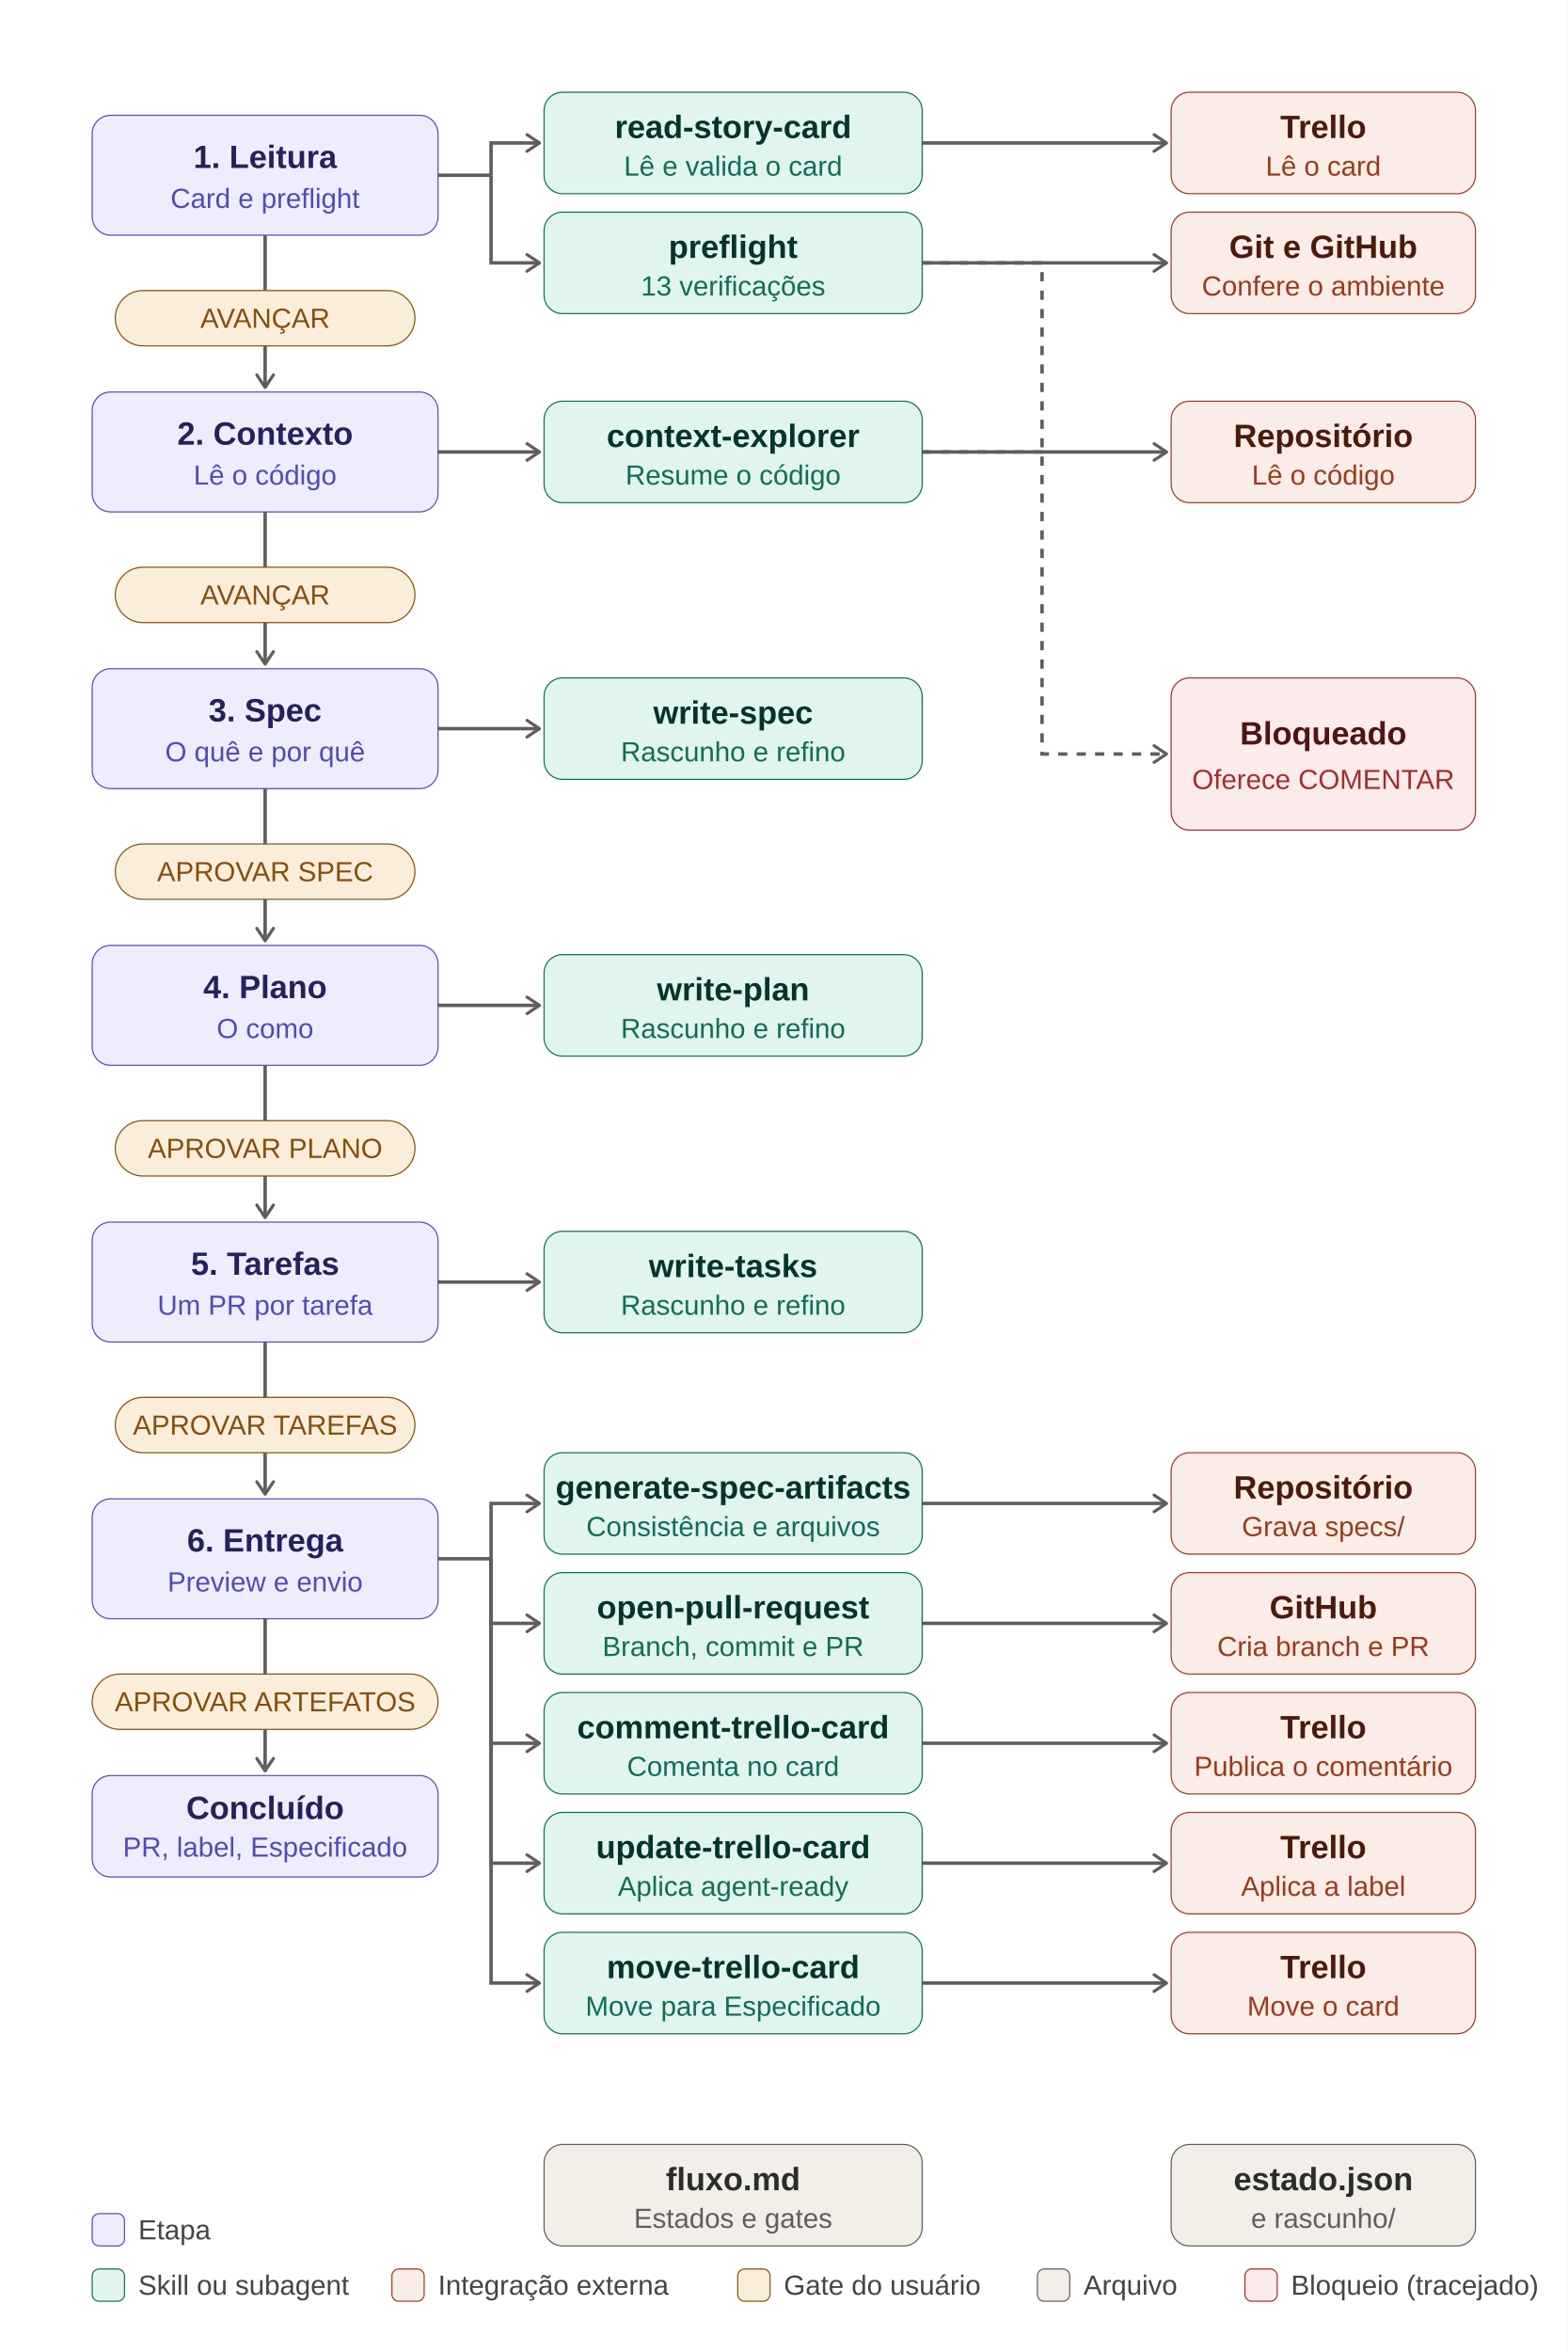
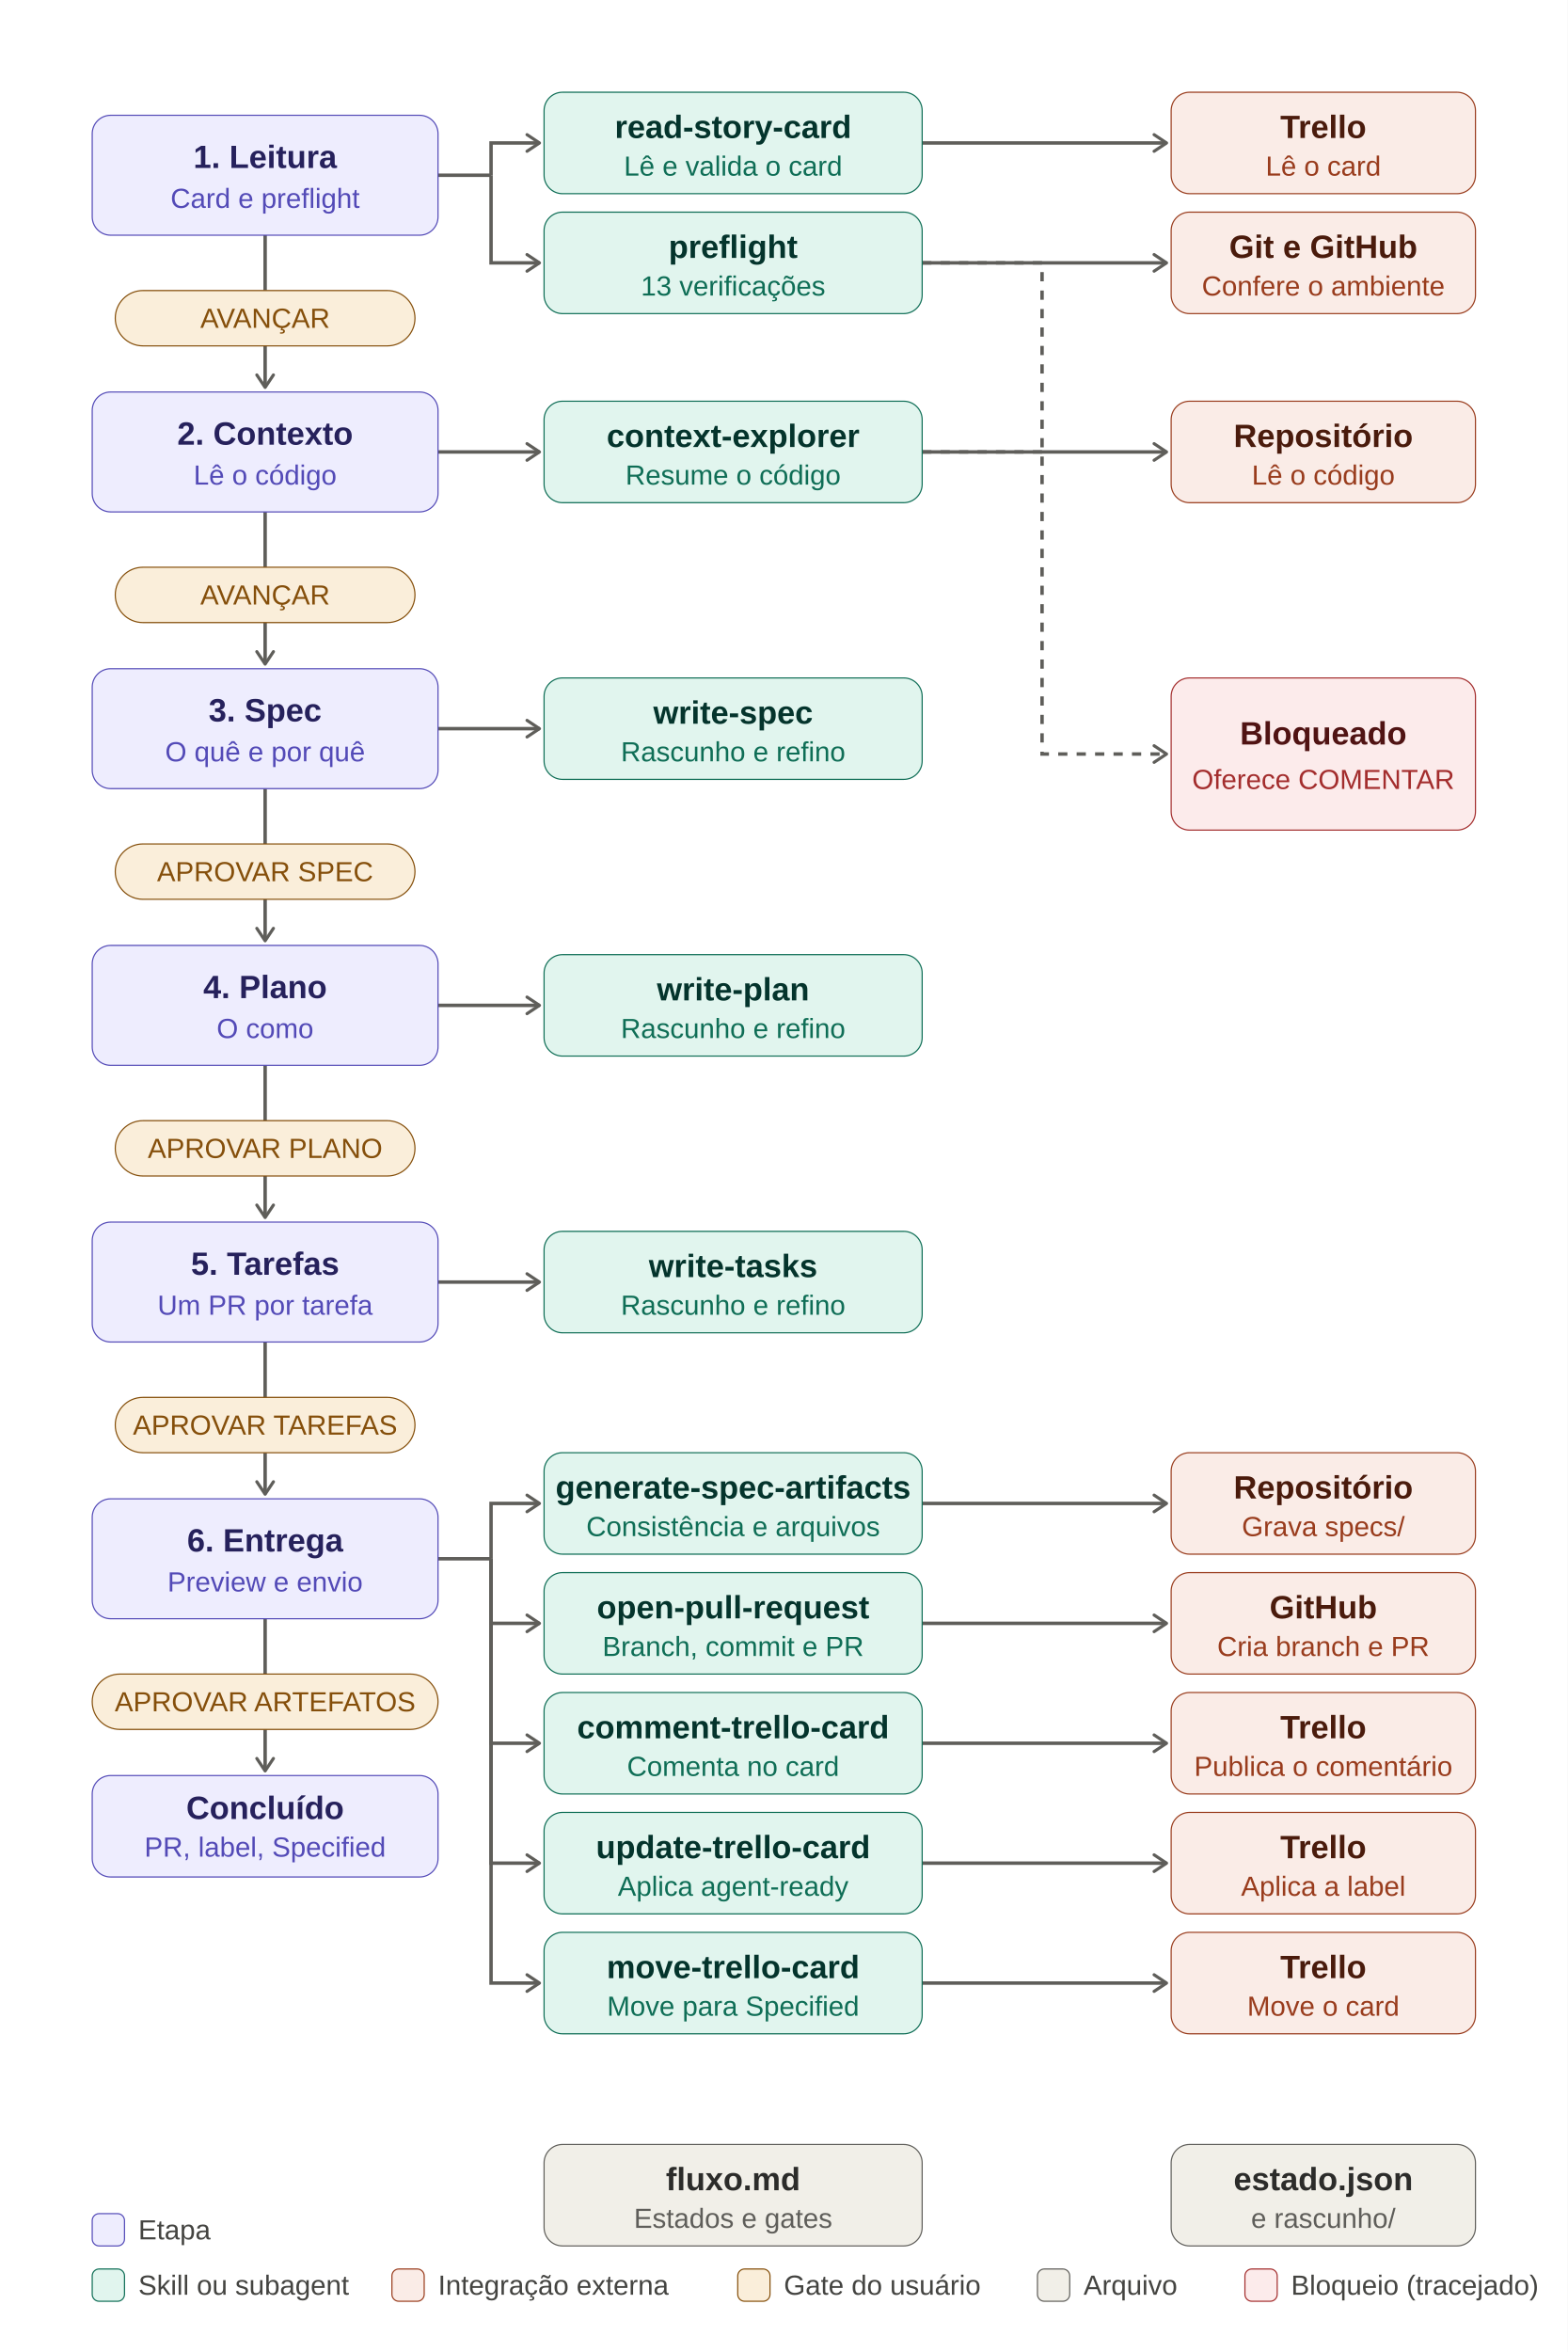
<svg xmlns="http://www.w3.org/2000/svg" width="680" height="1020" viewBox="0 0 680 1020" role="img">
  <style>text{font-family:Arial,Helvetica,sans-serif}.th{font-size:14px;font-weight:bold;fill:#2C2C2A}.ts{font-size:12px;fill:#444441}.arr{stroke:#5F5E5A;stroke-width:1.5;fill:none}.c-purple rect,rect.c-purple{fill:#EEEDFE;stroke:#534AB7}.c-purple .th{fill:#26215C}.c-purple .ts{fill:#534AB7}.c-teal rect,rect.c-teal{fill:#E1F5EE;stroke:#0F6E56}.c-teal .th{fill:#04342C}.c-teal .ts{fill:#0F6E56}.c-coral rect,rect.c-coral{fill:#FAECE7;stroke:#993C1D}.c-coral .th{fill:#4A1B0C}.c-coral .ts{fill:#993C1D}.c-amber rect,rect.c-amber{fill:#FAEEDA;stroke:#854F0B}.c-amber .th{fill:#412402}.c-amber .ts{fill:#854F0B}.c-gray rect,rect.c-gray{fill:#F1EFE8;stroke:#5F5E5A}.c-gray .th{fill:#2C2C2A}.c-gray .ts{fill:#5F5E5A}.c-red rect,rect.c-red{fill:#FCEBEB;stroke:#A32D2D}.c-red .th{fill:#501313}.c-red .ts{fill:#A32D2D}</style>
  <rect width="680" height="1020" fill="#ffffff" />
  <defs>
    <marker id="arrow" viewBox="0 0 10 10" refX="8" refY="5" markerWidth="6" markerHeight="6" orient="auto-start-reverse">
      <path d="M2 1L8 5L2 9" fill="none" stroke="#5F5E5A" stroke-width="1.5" stroke-linecap="round" stroke-linejoin="round" />
    </marker>
  </defs>
  <line x1="115" y1="102" x2="115" y2="126" class="arr" />
  <line x1="115" y1="150" x2="115" y2="168" class="arr" marker-end="url(#arrow)" />
  <line x1="115" y1="222" x2="115" y2="246" class="arr" />
  <line x1="115" y1="270" x2="115" y2="288" class="arr" marker-end="url(#arrow)" />
  <line x1="115" y1="342" x2="115" y2="366" class="arr" />
  <line x1="115" y1="390" x2="115" y2="408" class="arr" marker-end="url(#arrow)" />
  <line x1="115" y1="462" x2="115" y2="486" class="arr" />
  <line x1="115" y1="510" x2="115" y2="528" class="arr" marker-end="url(#arrow)" />
  <line x1="115" y1="582" x2="115" y2="606" class="arr" />
  <line x1="115" y1="630" x2="115" y2="648" class="arr" marker-end="url(#arrow)" />
  <line x1="115" y1="702" x2="115" y2="726" class="arr" />
  <line x1="115" y1="750" x2="115" y2="768" class="arr" marker-end="url(#arrow)" />
  <line x1="190" y1="76" x2="213" y2="76" class="arr" />
  <path d="M213 76 L213 62 L234 62" fill="none" class="arr" marker-end="url(#arrow)" />
  <path d="M213 76 L213 114 L234 114" fill="none" class="arr" marker-end="url(#arrow)" />
  <line x1="400" y1="62" x2="506" y2="62" class="arr" marker-end="url(#arrow)" />
  <line x1="400" y1="114" x2="506" y2="114" class="arr" marker-end="url(#arrow)" />
  <line x1="190" y1="196" x2="234" y2="196" class="arr" marker-end="url(#arrow)" />
  <line x1="400" y1="196" x2="506" y2="196" class="arr" marker-end="url(#arrow)" />
  <line x1="190" y1="316" x2="234" y2="316" class="arr" marker-end="url(#arrow)" />
  <line x1="190" y1="436" x2="234" y2="436" class="arr" marker-end="url(#arrow)" />
  <line x1="190" y1="556" x2="234" y2="556" class="arr" marker-end="url(#arrow)" />
  <line x1="190" y1="676" x2="213" y2="676" class="arr" />
  <path d="M213 676 L213 652 L234 652" fill="none" class="arr" marker-end="url(#arrow)" />
  <path d="M213 676 L213 704 L234 704" fill="none" class="arr" marker-end="url(#arrow)" />
  <path d="M213 676 L213 756 L234 756" fill="none" class="arr" marker-end="url(#arrow)" />
  <path d="M213 676 L213 808 L234 808" fill="none" class="arr" marker-end="url(#arrow)" />
  <path d="M213 676 L213 860 L234 860" fill="none" class="arr" marker-end="url(#arrow)" />
  <line x1="400" y1="652" x2="506" y2="652" class="arr" marker-end="url(#arrow)" />
  <line x1="400" y1="704" x2="506" y2="704" class="arr" marker-end="url(#arrow)" />
  <line x1="400" y1="756" x2="506" y2="756" class="arr" marker-end="url(#arrow)" />
  <line x1="400" y1="808" x2="506" y2="808" class="arr" marker-end="url(#arrow)" />
  <line x1="400" y1="860" x2="506" y2="860" class="arr" marker-end="url(#arrow)" />
  <path d="M400 114 L452 114 L452 327 L506 327" fill="none" class="arr" stroke-dasharray="4 4" marker-end="url(#arrow)" />
  <path d="M400 196 L452 196" fill="none" class="arr" stroke-dasharray="4 4" />
  <g class="c-purple">
    <rect x="40" y="50" width="150" height="52" rx="8" stroke-width="0.5" />
    <text class="th" x="115" y="68" text-anchor="middle" dominant-baseline="central">1. Leitura</text>
    <text class="ts" x="115" y="86" text-anchor="middle" dominant-baseline="central">Card e preflight</text>
  </g>
  <g class="c-purple">
    <rect x="40" y="170" width="150" height="52" rx="8" stroke-width="0.5" />
    <text class="th" x="115" y="188" text-anchor="middle" dominant-baseline="central">2. Contexto</text>
    <text class="ts" x="115" y="206" text-anchor="middle" dominant-baseline="central">Lê o código</text>
  </g>
  <g class="c-purple">
    <rect x="40" y="290" width="150" height="52" rx="8" stroke-width="0.5" />
    <text class="th" x="115" y="308" text-anchor="middle" dominant-baseline="central">3. Spec</text>
    <text class="ts" x="115" y="326" text-anchor="middle" dominant-baseline="central">O quê e por quê</text>
  </g>
  <g class="c-purple">
    <rect x="40" y="410" width="150" height="52" rx="8" stroke-width="0.5" />
    <text class="th" x="115" y="428" text-anchor="middle" dominant-baseline="central">4. Plano</text>
    <text class="ts" x="115" y="446" text-anchor="middle" dominant-baseline="central">O como</text>
  </g>
  <g class="c-purple">
    <rect x="40" y="530" width="150" height="52" rx="8" stroke-width="0.5" />
    <text class="th" x="115" y="548" text-anchor="middle" dominant-baseline="central">5. Tarefas</text>
    <text class="ts" x="115" y="566" text-anchor="middle" dominant-baseline="central">Um PR por tarefa</text>
  </g>
  <g class="c-purple">
    <rect x="40" y="650" width="150" height="52" rx="8" stroke-width="0.5" />
    <text class="th" x="115" y="668" text-anchor="middle" dominant-baseline="central">6. Entrega</text>
    <text class="ts" x="115" y="686" text-anchor="middle" dominant-baseline="central">Preview e envio</text>
  </g>
  <g class="c-purple">
    <rect x="40" y="770" width="150" height="44" rx="8" stroke-width="0.5" />
    <text class="th" x="115" y="784" text-anchor="middle" dominant-baseline="central">Concluído</text>
-     <text class="ts" x="115" y="801" text-anchor="middle" dominant-baseline="central">PR, label, Especificado</text>
+     <text class="ts" x="115" y="801" text-anchor="middle" dominant-baseline="central">PR, label, Specified</text>
  </g>
  <g class="c-amber">
    <rect x="50" y="126" width="130" height="24" rx="12" stroke-width="0.5" />
    <text class="ts" x="115" y="138" text-anchor="middle" dominant-baseline="central">AVANÇAR</text>
  </g>
  <g class="c-amber">
    <rect x="50" y="246" width="130" height="24" rx="12" stroke-width="0.5" />
    <text class="ts" x="115" y="258" text-anchor="middle" dominant-baseline="central">AVANÇAR</text>
  </g>
  <g class="c-amber">
    <rect x="50" y="366" width="130" height="24" rx="12" stroke-width="0.5" />
    <text class="ts" x="115" y="378" text-anchor="middle" dominant-baseline="central">APROVAR SPEC</text>
  </g>
  <g class="c-amber">
    <rect x="50" y="486" width="130" height="24" rx="12" stroke-width="0.5" />
    <text class="ts" x="115" y="498" text-anchor="middle" dominant-baseline="central">APROVAR PLANO</text>
  </g>
  <g class="c-amber">
    <rect x="50" y="606" width="130" height="24" rx="12" stroke-width="0.5" />
    <text class="ts" x="115" y="618" text-anchor="middle" dominant-baseline="central">APROVAR TAREFAS</text>
  </g>
  <g class="c-amber">
    <rect x="40" y="726" width="150" height="24" rx="12" stroke-width="0.5" />
    <text class="ts" x="115" y="738" text-anchor="middle" dominant-baseline="central">APROVAR ARTEFATOS</text>
  </g>
  <g class="c-teal">
    <rect x="236" y="40" width="164" height="44" rx="8" stroke-width="0.5" />
    <text class="th" x="318" y="55" text-anchor="middle" dominant-baseline="central">read-story-card</text>
    <text class="ts" x="318" y="72" text-anchor="middle" dominant-baseline="central">Lê e valida o card</text>
  </g>
  <g class="c-teal">
    <rect x="236" y="92" width="164" height="44" rx="8" stroke-width="0.5" />
    <text class="th" x="318" y="107" text-anchor="middle" dominant-baseline="central">preflight</text>
    <text class="ts" x="318" y="124" text-anchor="middle" dominant-baseline="central">13 verificações</text>
  </g>
  <g class="c-teal">
    <rect x="236" y="174" width="164" height="44" rx="8" stroke-width="0.5" />
    <text class="th" x="318" y="189" text-anchor="middle" dominant-baseline="central">context-explorer</text>
    <text class="ts" x="318" y="206" text-anchor="middle" dominant-baseline="central">Resume o código</text>
  </g>
  <g class="c-teal">
    <rect x="236" y="294" width="164" height="44" rx="8" stroke-width="0.5" />
    <text class="th" x="318" y="309" text-anchor="middle" dominant-baseline="central">write-spec</text>
    <text class="ts" x="318" y="326" text-anchor="middle" dominant-baseline="central">Rascunho e refino</text>
  </g>
  <g class="c-teal">
    <rect x="236" y="414" width="164" height="44" rx="8" stroke-width="0.5" />
    <text class="th" x="318" y="429" text-anchor="middle" dominant-baseline="central">write-plan</text>
    <text class="ts" x="318" y="446" text-anchor="middle" dominant-baseline="central">Rascunho e refino</text>
  </g>
  <g class="c-teal">
    <rect x="236" y="534" width="164" height="44" rx="8" stroke-width="0.5" />
    <text class="th" x="318" y="549" text-anchor="middle" dominant-baseline="central">write-tasks</text>
    <text class="ts" x="318" y="566" text-anchor="middle" dominant-baseline="central">Rascunho e refino</text>
  </g>
  <g class="c-teal">
    <rect x="236" y="630" width="164" height="44" rx="8" stroke-width="0.5" />
    <text class="th" x="318" y="645" text-anchor="middle" dominant-baseline="central">generate-spec-artifacts</text>
    <text class="ts" x="318" y="662" text-anchor="middle" dominant-baseline="central">Consistência e arquivos</text>
  </g>
  <g class="c-teal">
    <rect x="236" y="682" width="164" height="44" rx="8" stroke-width="0.5" />
    <text class="th" x="318" y="697" text-anchor="middle" dominant-baseline="central">open-pull-request</text>
    <text class="ts" x="318" y="714" text-anchor="middle" dominant-baseline="central">Branch, commit e PR</text>
  </g>
  <g class="c-teal">
    <rect x="236" y="734" width="164" height="44" rx="8" stroke-width="0.5" />
    <text class="th" x="318" y="749" text-anchor="middle" dominant-baseline="central">comment-trello-card</text>
    <text class="ts" x="318" y="766" text-anchor="middle" dominant-baseline="central">Comenta no card</text>
  </g>
  <g class="c-teal">
    <rect x="236" y="786" width="164" height="44" rx="8" stroke-width="0.5" />
    <text class="th" x="318" y="801" text-anchor="middle" dominant-baseline="central">update-trello-card</text>
    <text class="ts" x="318" y="818" text-anchor="middle" dominant-baseline="central">Aplica agent-ready</text>
  </g>
  <g class="c-coral">
    <rect x="508" y="40" width="132" height="44" rx="8" stroke-width="0.5" />
    <text class="th" x="574" y="55" text-anchor="middle" dominant-baseline="central">Trello</text>
    <text class="ts" x="574" y="72" text-anchor="middle" dominant-baseline="central">Lê o card</text>
  </g>
  <g class="c-coral">
    <rect x="508" y="92" width="132" height="44" rx="8" stroke-width="0.5" />
    <text class="th" x="574" y="107" text-anchor="middle" dominant-baseline="central">Git e GitHub</text>
    <text class="ts" x="574" y="124" text-anchor="middle" dominant-baseline="central">Confere o ambiente</text>
  </g>
  <g class="c-coral">
    <rect x="508" y="174" width="132" height="44" rx="8" stroke-width="0.5" />
    <text class="th" x="574" y="189" text-anchor="middle" dominant-baseline="central">Repositório</text>
    <text class="ts" x="574" y="206" text-anchor="middle" dominant-baseline="central">Lê o código</text>
  </g>
  <g class="c-coral">
    <rect x="508" y="630" width="132" height="44" rx="8" stroke-width="0.5" />
    <text class="th" x="574" y="645" text-anchor="middle" dominant-baseline="central">Repositório</text>
    <text class="ts" x="574" y="662" text-anchor="middle" dominant-baseline="central">Grava specs/</text>
  </g>
  <g class="c-coral">
    <rect x="508" y="682" width="132" height="44" rx="8" stroke-width="0.5" />
    <text class="th" x="574" y="697" text-anchor="middle" dominant-baseline="central">GitHub</text>
    <text class="ts" x="574" y="714" text-anchor="middle" dominant-baseline="central">Cria branch e PR</text>
  </g>
  <g class="c-coral">
    <rect x="508" y="734" width="132" height="44" rx="8" stroke-width="0.5" />
    <text class="th" x="574" y="749" text-anchor="middle" dominant-baseline="central">Trello</text>
    <text class="ts" x="574" y="766" text-anchor="middle" dominant-baseline="central">Publica o comentário</text>
  </g>
  <g class="c-coral">
    <rect x="508" y="786" width="132" height="44" rx="8" stroke-width="0.5" />
    <text class="th" x="574" y="801" text-anchor="middle" dominant-baseline="central">Trello</text>
    <text class="ts" x="574" y="818" text-anchor="middle" dominant-baseline="central">Aplica a label</text>
  </g>
  <g class="c-coral">
    <rect x="508" y="838" width="132" height="44" rx="8" stroke-width="0.5" />
    <text class="th" x="574" y="853" text-anchor="middle" dominant-baseline="central">Trello</text>
    <text class="ts" x="574" y="870" text-anchor="middle" dominant-baseline="central">Move o card</text>
  </g>
  <g class="c-teal">
    <rect x="236" y="838" width="164" height="44" rx="8" stroke-width="0.5" />
    <text class="th" x="318" y="853" text-anchor="middle" dominant-baseline="central">move-trello-card</text>
-     <text class="ts" x="318" y="870" text-anchor="middle" dominant-baseline="central">Move para Especificado</text>
+     <text class="ts" x="318" y="870" text-anchor="middle" dominant-baseline="central">Move para Specified</text>
  </g>
  <g class="c-red">
    <rect x="508" y="294" width="132" height="66" rx="8" stroke-width="0.5" />
    <text class="th" x="574" y="318" text-anchor="middle" dominant-baseline="central">Bloqueado</text>
    <text class="ts" x="574" y="338" text-anchor="middle" dominant-baseline="central">Oferece COMENTAR</text>
  </g>
  <g class="c-gray">
    <rect x="236" y="930" width="164" height="44" rx="8" stroke-width="0.5" />
    <text class="th" x="318" y="945" text-anchor="middle" dominant-baseline="central">fluxo.md</text>
    <text class="ts" x="318" y="962" text-anchor="middle" dominant-baseline="central">Estados e gates</text>
  </g>
  <g class="c-gray">
    <rect x="508" y="930" width="132" height="44" rx="8" stroke-width="0.5" />
    <text class="th" x="574" y="945" text-anchor="middle" dominant-baseline="central">estado.json</text>
    <text class="ts" x="574" y="962" text-anchor="middle" dominant-baseline="central">e rascunho/</text>
  </g>
  <rect class="c-purple" x="40" y="960" width="14" height="14" rx="3" stroke-width="0.5" />
  <text class="ts" x="60" y="967" dominant-baseline="central">Etapa</text>
  <rect class="c-teal" x="40" y="984" width="14" height="14" rx="3" stroke-width="0.5" />
  <text class="ts" x="60" y="991" dominant-baseline="central">Skill ou subagent</text>
  <rect class="c-coral" x="170" y="984" width="14" height="14" rx="3" stroke-width="0.5" />
  <text class="ts" x="190" y="991" dominant-baseline="central">Integração externa</text>
  <rect class="c-amber" x="320" y="984" width="14" height="14" rx="3" stroke-width="0.5" />
  <text class="ts" x="340" y="991" dominant-baseline="central">Gate do usuário</text>
  <rect class="c-gray" x="450" y="984" width="14" height="14" rx="3" stroke-width="0.5" />
  <text class="ts" x="470" y="991" dominant-baseline="central">Arquivo</text>
  <rect class="c-red" x="540" y="984" width="14" height="14" rx="3" stroke-width="0.5" />
  <text class="ts" x="560" y="991" dominant-baseline="central">Bloqueio (tracejado)</text>
</svg>
